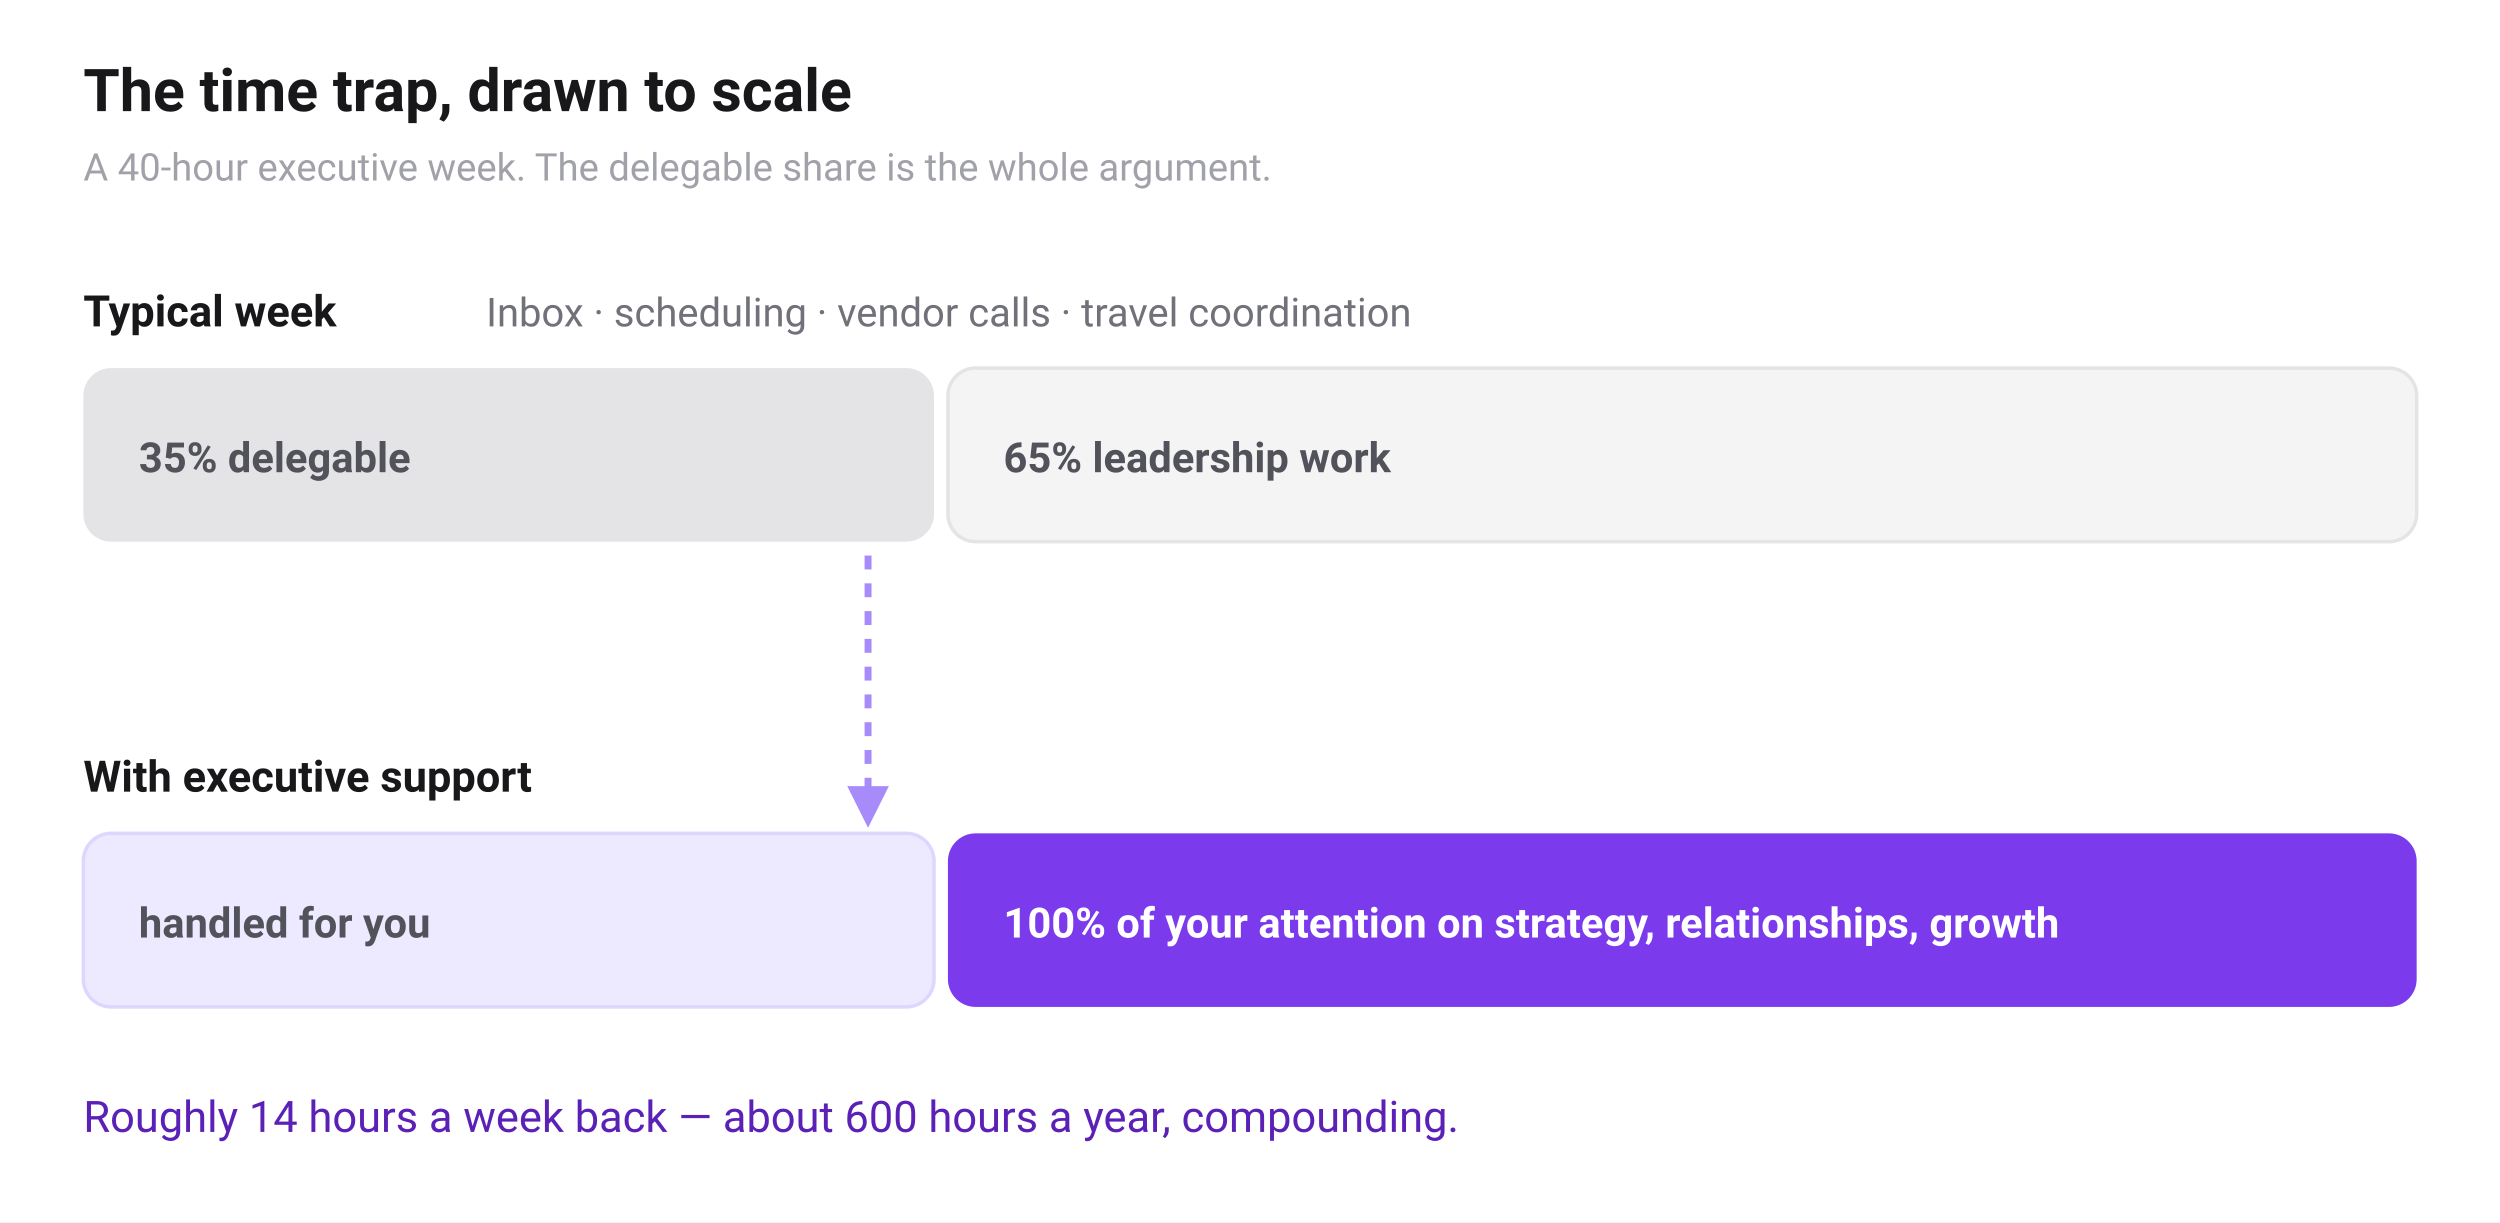
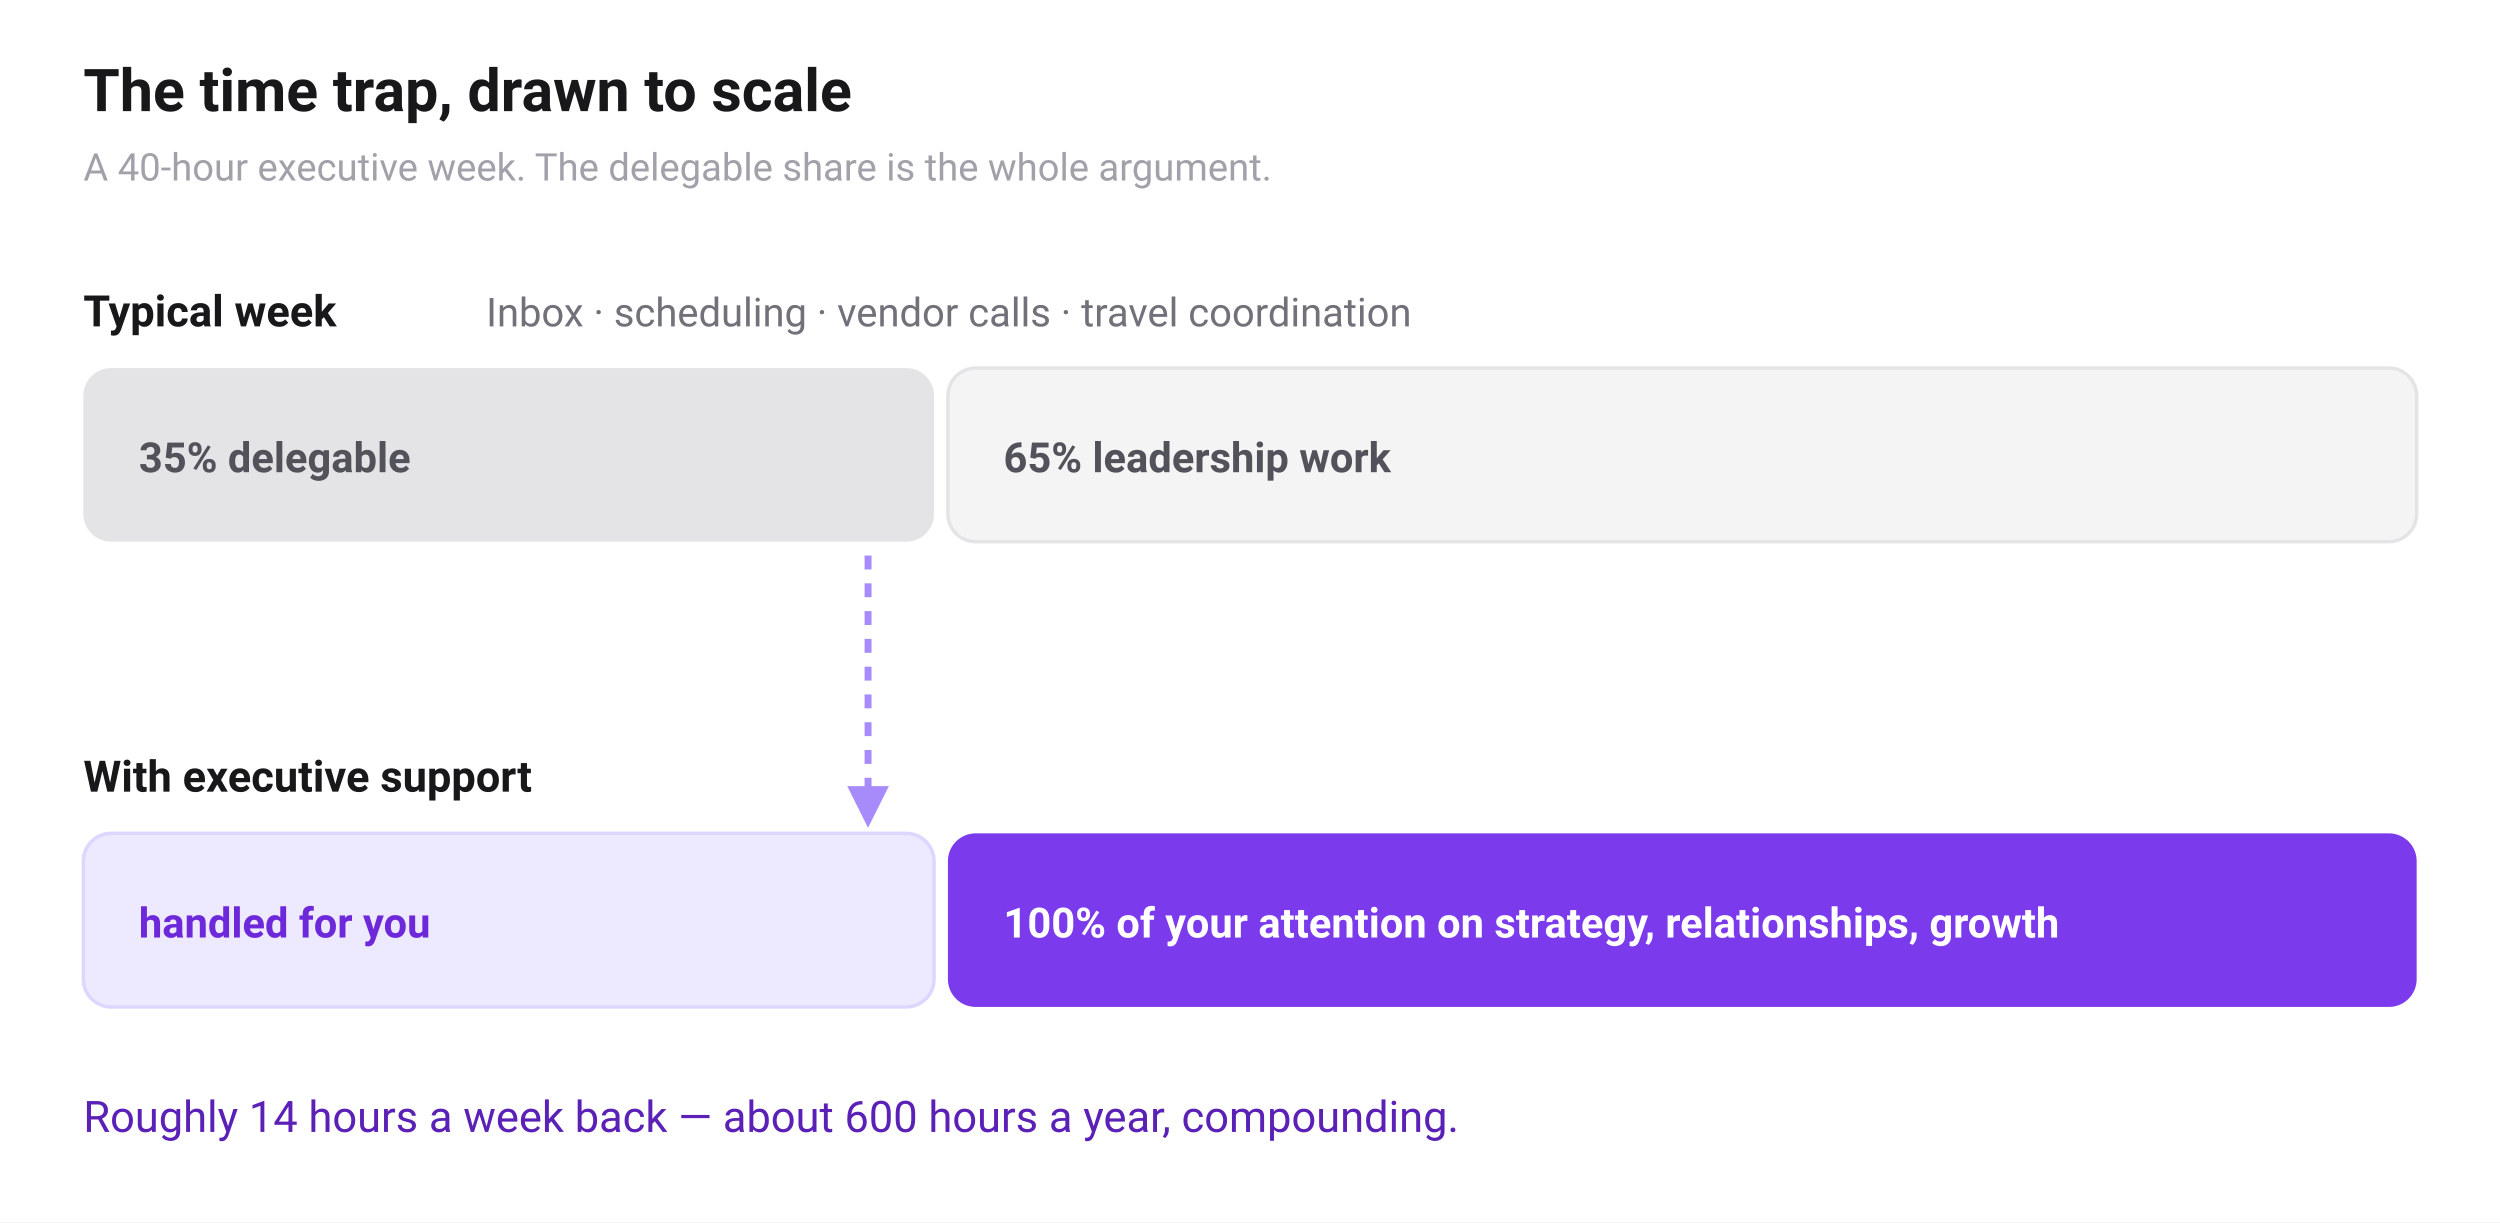
<svg xmlns="http://www.w3.org/2000/svg" viewBox="0 0 720 352" width="720" height="352" role="img" aria-label="Two bars comparing how an executive week is spent before and after delegating routine operational work">
  <defs>
    <style>
      .t { font-family: system-ui, -apple-system, "Segoe UI", Roboto, Helvetica, Arial, sans-serif; }
      .h  { font-size: 17px; font-weight: 700; fill: #18181b; }
      .cap { font-size: 11px; fill: #a1a1aa; }
      .rw { font-size: 12.5px; font-weight: 700; fill: #18181b; }
      .sg { font-size: 12px; font-weight: 600; fill: #ffffff; }
      .sgd { font-size: 12px; font-weight: 600; fill: #52525b; }
      .lg { font-size: 11.5px; fill: #71717a; }
      .out { font-size: 12.5px; fill: #5b21b6; }
    </style>
    <marker id="at" viewBox="0 0 10 10" refX="8" refY="5" markerWidth="6" markerHeight="6" orient="auto">
      <path d="M0 0 L10 5 L0 10 z" fill="#a78bfa" />
    </marker>
  </defs>
  <rect width="720" height="352" fill="#ffffff" />
  <text class="t h" x="24" y="32">The time trap, drawn to scale</text>
  <text class="t cap" x="24" y="52">A 40-hour executive week. The delegable share is the whole argument.</text>
  <text class="t rw" x="24" y="94">Typical week</text>
  <text class="t lg" x="140" y="94">Inbox · scheduling · vendor calls · travel coordination</text>
  <rect x="24" y="106" width="245" height="50" rx="8" fill="#e4e4e7" />
  <rect x="273" y="106" width="423" height="50" rx="8" fill="#f4f4f5" stroke="#e4e4e7" />
  <text class="t sgd" x="40" y="136">35% delegable</text>
  <text class="t sgd" x="289" y="136">65% leadership work</text>
  <text class="t rw" x="24" y="228">With executive support</text>
  <rect x="24" y="240" width="245" height="50" rx="8" fill="#ede9fe" stroke="#ddd6fe" />
  <rect x="273" y="240" width="423" height="50" rx="8" fill="#7c3aed" />
-   <text class="t sgd" x="40" y="270" fill="#6d28d9">handled for you</text>
+   <text class="t sgd" x="40" y="270" style="fill:#6d28d9">handled for you</text>
  <text class="t sg" x="289" y="270">100% of your attention on strategy, relationships, growth</text>
  <path d="M250 160 L250 236" stroke="#a78bfa" stroke-width="2" stroke-dasharray="4 4" marker-end="url(#at)" />
  <text class="t out" x="24" y="326">Roughly 14 hours a week back — about 600 hours a year, compounding.</text>
</svg>
